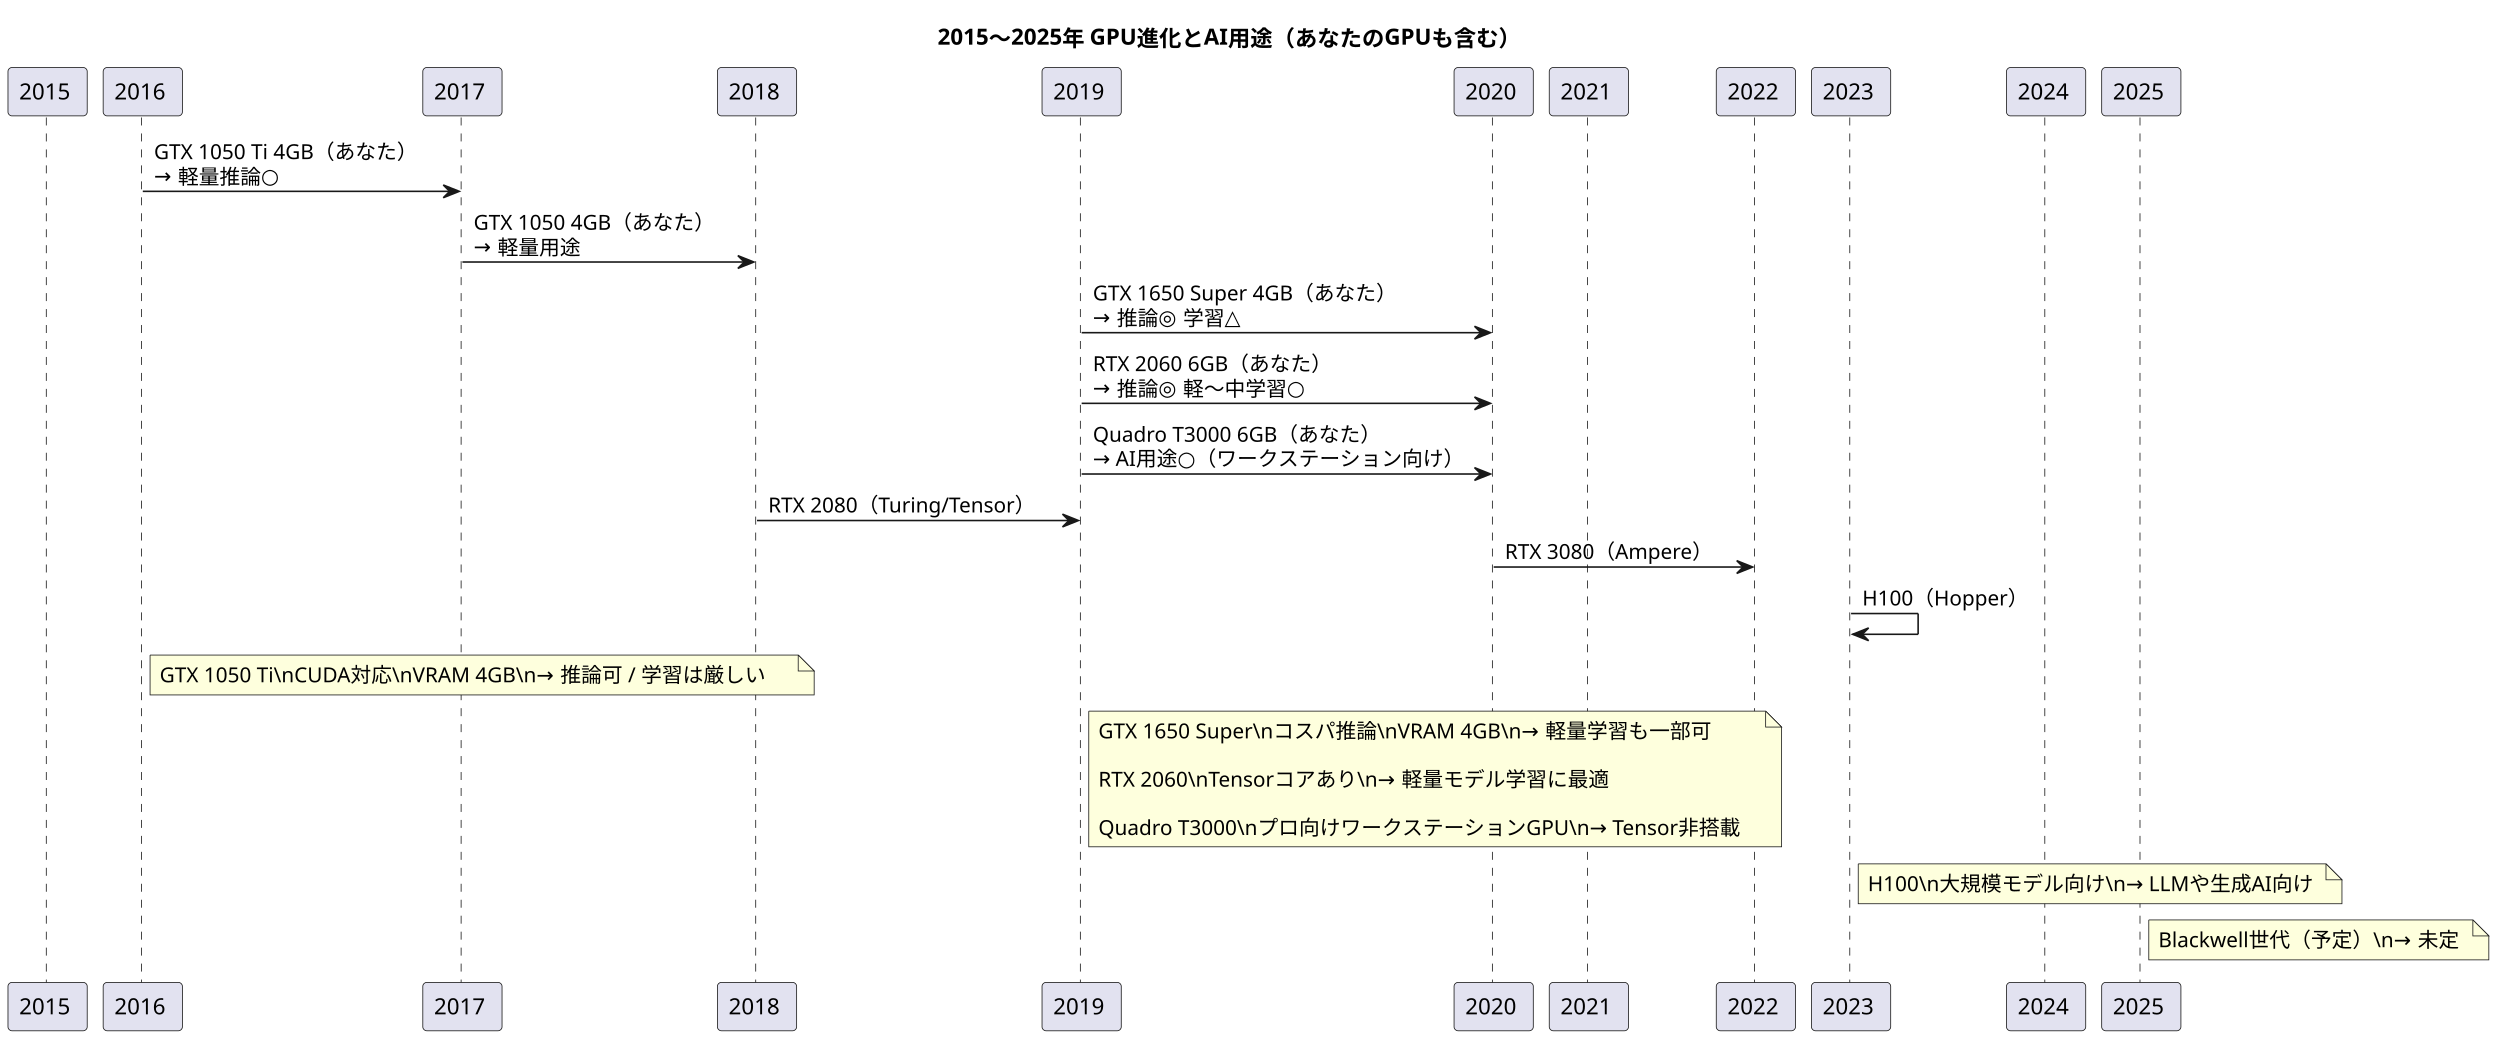
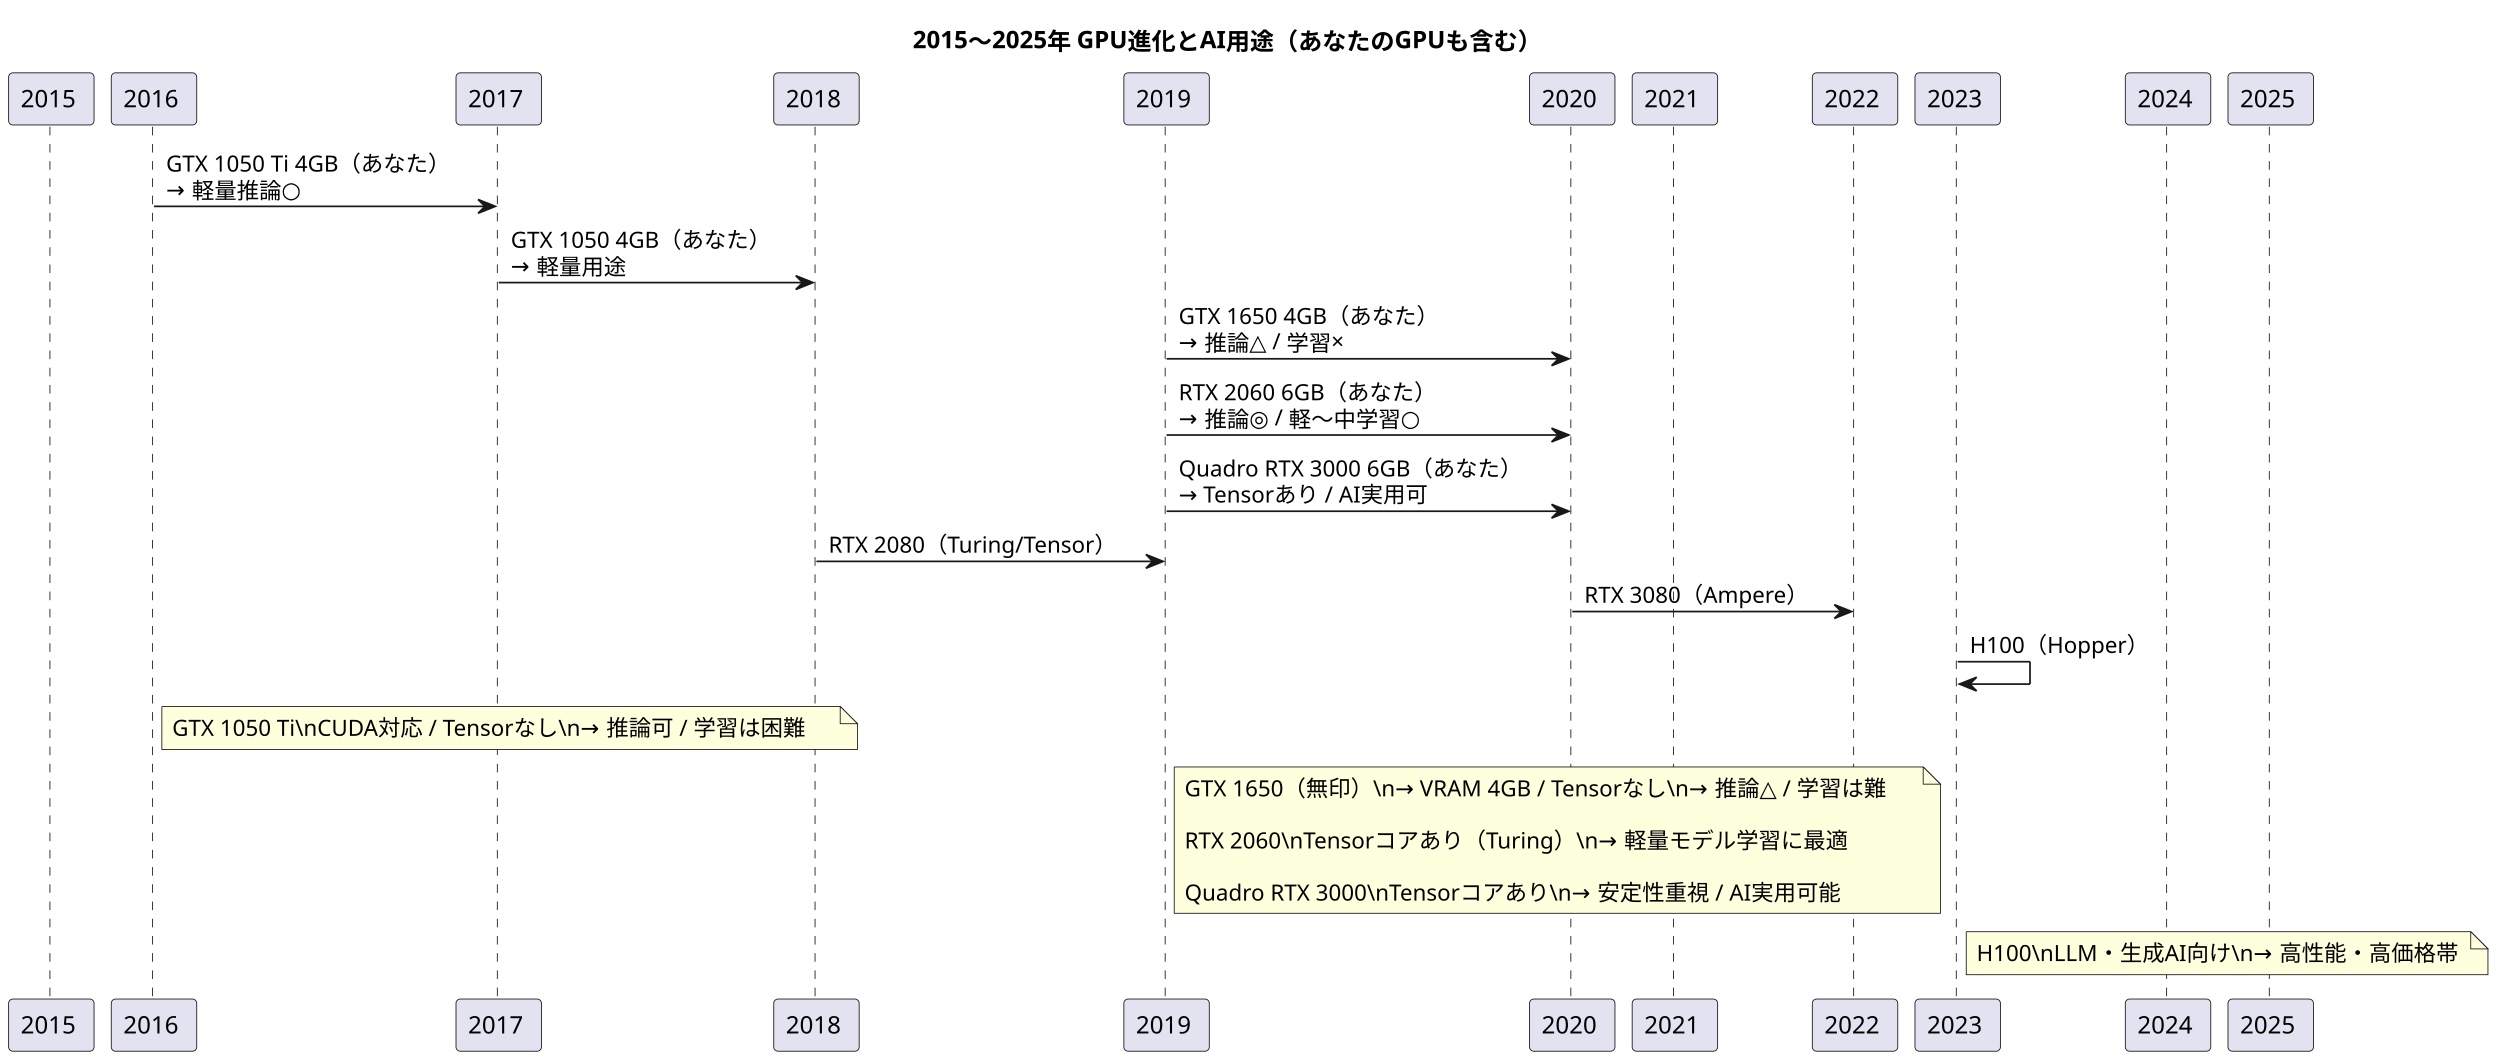
- <svg xmlns="http://www.w3.org/2000/svg" contentStyleType="text/css" data-diagram-type="SEQUENCE" height="651px" preserveAspectRatio="none" style="width:1566px;height:651px;background:#FFFFFF;" version="1.1" viewBox="0 0 1566 651" width="1566px" zoomAndPan="magnify">
+ <svg xmlns="http://www.w3.org/2000/svg" contentStyleType="text/css" data-diagram-type="SEQUENCE" height="616px" preserveAspectRatio="none" style="width:1452px;height:616px;background:#FFFFFF;" version="1.1" viewBox="0 0 1452 616" width="1452px" zoomAndPan="magnify">
  <defs />
  <g>
-     <text fill="#000000" font-family="sans-serif" font-size="14" font-weight="bold" lengthAdjust="spacing" textLength="389.087" x="587.292" y="27.995">2015〜2025年 GPU進化とAI用途（あなたのGPUも含む）</text>
+     <text fill="#000000" font-family="sans-serif" font-size="14" font-weight="bold" lengthAdjust="spacing" textLength="389.087" x="530.097" y="27.995">2015〜2025年 GPU進化とAI用途（あなたのGPUも含む）</text>
    <g>
-       <rect fill="#000000" fill-opacity="0" height="542.789" width="8" x="25.814" y="73.594" />
-       <line style="stroke:#181818;stroke-width:0.5;stroke-dasharray:5.0,5.0;" x1="29" x2="29" y1="73.594" y2="616.383" />
+       <rect fill="#000000" fill-opacity="0" height="507.656" width="8" x="25.814" y="73.594" />
+       <line style="stroke:#181818;stroke-width:0.5;stroke-dasharray:5.0,5.0;" x1="29" x2="29" y1="73.594" y2="581.25" />
    </g>
    <g>
-       <rect fill="#000000" fill-opacity="0" height="542.789" width="8" x="85.443" y="73.594" />
-       <line style="stroke:#181818;stroke-width:0.5;stroke-dasharray:5.0,5.0;" x1="88.629" x2="88.629" y1="73.594" y2="616.383" />
+       <rect fill="#000000" fill-opacity="0" height="507.656" width="8" x="85.443" y="73.594" />
+       <line style="stroke:#181818;stroke-width:0.5;stroke-dasharray:5.0,5.0;" x1="88.629" x2="88.629" y1="73.594" y2="581.25" />
    </g>
    <g>
-       <rect fill="#000000" fill-opacity="0" height="542.789" width="8" x="285.661" y="73.594" />
-       <line style="stroke:#181818;stroke-width:0.5;stroke-dasharray:5.0,5.0;" x1="288.846" x2="288.846" y1="73.594" y2="616.383" />
+       <rect fill="#000000" fill-opacity="0" height="507.656" width="8" x="285.661" y="73.594" />
+       <line style="stroke:#181818;stroke-width:0.5;stroke-dasharray:5.0,5.0;" x1="288.846" x2="288.846" y1="73.594" y2="581.25" />
    </g>
    <g>
-       <rect fill="#000000" fill-opacity="0" height="542.789" width="8" x="470.193" y="73.594" />
-       <line style="stroke:#181818;stroke-width:0.5;stroke-dasharray:5.0,5.0;" x1="473.379" x2="473.379" y1="73.594" y2="616.383" />
+       <rect fill="#000000" fill-opacity="0" height="507.656" width="8" x="470.193" y="73.594" />
+       <line style="stroke:#181818;stroke-width:0.5;stroke-dasharray:5.0,5.0;" x1="473.379" x2="473.379" y1="73.594" y2="581.25" />
    </g>
    <g>
-       <rect fill="#000000" fill-opacity="0" height="542.789" width="8" x="673.546" y="73.594" />
-       <line style="stroke:#181818;stroke-width:0.5;stroke-dasharray:5.0,5.0;" x1="676.732" x2="676.732" y1="73.594" y2="616.383" />
+       <rect fill="#000000" fill-opacity="0" height="507.656" width="8" x="673.546" y="73.594" />
+       <line style="stroke:#181818;stroke-width:0.5;stroke-dasharray:5.0,5.0;" x1="676.732" x2="676.732" y1="73.594" y2="581.25" />
    </g>
    <g>
-       <rect fill="#000000" fill-opacity="0" height="542.789" width="8" x="931.641" y="73.594" />
-       <line style="stroke:#181818;stroke-width:0.5;stroke-dasharray:5.0,5.0;" x1="934.827" x2="934.827" y1="73.594" y2="616.383" />
+       <rect fill="#000000" fill-opacity="0" height="507.656" width="8" x="909.158" y="73.594" />
+       <line style="stroke:#181818;stroke-width:0.5;stroke-dasharray:5.0,5.0;" x1="912.343" x2="912.343" y1="73.594" y2="581.25" />
    </g>
    <g>
-       <rect fill="#000000" fill-opacity="0" height="542.789" width="8" x="991.27" y="73.594" />
-       <line style="stroke:#181818;stroke-width:0.5;stroke-dasharray:5.0,5.0;" x1="994.456" x2="994.456" y1="73.594" y2="616.383" />
+       <rect fill="#000000" fill-opacity="0" height="507.656" width="8" x="968.787" y="73.594" />
+       <line style="stroke:#181818;stroke-width:0.5;stroke-dasharray:5.0,5.0;" x1="971.972" x2="971.972" y1="73.594" y2="581.25" />
    </g>
    <g>
-       <rect fill="#000000" fill-opacity="0" height="542.789" width="8" x="1095.887" y="73.594" />
-       <line style="stroke:#181818;stroke-width:0.5;stroke-dasharray:5.0,5.0;" x1="1099.072" x2="1099.072" y1="73.594" y2="616.383" />
+       <rect fill="#000000" fill-opacity="0" height="507.656" width="8" x="1073.403" y="73.594" />
+       <line style="stroke:#181818;stroke-width:0.5;stroke-dasharray:5.0,5.0;" x1="1076.589" x2="1076.589" y1="73.594" y2="581.25" />
    </g>
    <g>
-       <rect fill="#000000" fill-opacity="0" height="542.789" width="8" x="1155.516" y="73.594" />
-       <line style="stroke:#181818;stroke-width:0.5;stroke-dasharray:5.0,5.0;" x1="1158.701" x2="1158.701" y1="73.594" y2="616.383" />
+       <rect fill="#000000" fill-opacity="0" height="507.656" width="8" x="1133.032" y="73.594" />
+       <line style="stroke:#181818;stroke-width:0.5;stroke-dasharray:5.0,5.0;" x1="1136.218" x2="1136.218" y1="73.594" y2="581.25" />
    </g>
    <g>
-       <rect fill="#000000" fill-opacity="0" height="542.789" width="8" x="1277.68" y="73.594" />
-       <line style="stroke:#181818;stroke-width:0.5;stroke-dasharray:5.0,5.0;" x1="1280.865" x2="1280.865" y1="73.594" y2="616.383" />
+       <rect fill="#000000" fill-opacity="0" height="507.656" width="8" x="1255.196" y="73.594" />
+       <line style="stroke:#181818;stroke-width:0.5;stroke-dasharray:5.0,5.0;" x1="1258.382" x2="1258.382" y1="73.594" y2="581.25" />
    </g>
    <g>
-       <rect fill="#000000" fill-opacity="0" height="542.789" width="8" x="1337.309" y="73.594" />
-       <line style="stroke:#181818;stroke-width:0.5;stroke-dasharray:5.0,5.0;" x1="1340.494" x2="1340.494" y1="73.594" y2="616.383" />
+       <rect fill="#000000" fill-opacity="0" height="507.656" width="8" x="1314.825" y="73.594" />
+       <line style="stroke:#181818;stroke-width:0.5;stroke-dasharray:5.0,5.0;" x1="1318.011" x2="1318.011" y1="73.594" y2="581.25" />
    </g>
    <g class="participant participant-head" data-participant="Y2015">
      <rect fill="#E2E2F0" height="30.297" rx="2.5" ry="2.5" style="stroke:#181818;stroke-width:0.5;" width="49.629" x="5" y="42.297" />
      <text fill="#000000" font-family="sans-serif" font-size="14" lengthAdjust="spacing" textLength="35.629" x="12" y="62.292">2015</text>
    </g>
    <g class="participant participant-tail" data-participant="Y2015">
-       <rect fill="#E2E2F0" height="30.297" rx="2.5" ry="2.5" style="stroke:#181818;stroke-width:0.5;" width="49.629" x="5" y="615.383" />
-       <text fill="#000000" font-family="sans-serif" font-size="14" lengthAdjust="spacing" textLength="35.629" x="12" y="635.378">2015</text>
+       <rect fill="#E2E2F0" height="30.297" rx="2.5" ry="2.5" style="stroke:#181818;stroke-width:0.5;" width="49.629" x="5" y="580.25" />
+       <text fill="#000000" font-family="sans-serif" font-size="14" lengthAdjust="spacing" textLength="35.629" x="12" y="600.245">2015</text>
    </g>
    <g class="participant participant-head" data-participant="Y2016">
      <rect fill="#E2E2F0" height="30.297" rx="2.5" ry="2.5" style="stroke:#181818;stroke-width:0.5;" width="49.629" x="64.629" y="42.297" />
      <text fill="#000000" font-family="sans-serif" font-size="14" lengthAdjust="spacing" textLength="35.629" x="71.629" y="62.292">2016</text>
    </g>
    <g class="participant participant-tail" data-participant="Y2016">
-       <rect fill="#E2E2F0" height="30.297" rx="2.5" ry="2.5" style="stroke:#181818;stroke-width:0.5;" width="49.629" x="64.629" y="615.383" />
-       <text fill="#000000" font-family="sans-serif" font-size="14" lengthAdjust="spacing" textLength="35.629" x="71.629" y="635.378">2016</text>
+       <rect fill="#E2E2F0" height="30.297" rx="2.5" ry="2.5" style="stroke:#181818;stroke-width:0.5;" width="49.629" x="64.629" y="580.25" />
+       <text fill="#000000" font-family="sans-serif" font-size="14" lengthAdjust="spacing" textLength="35.629" x="71.629" y="600.245">2016</text>
    </g>
    <g class="participant participant-head" data-participant="Y2017">
      <rect fill="#E2E2F0" height="30.297" rx="2.5" ry="2.5" style="stroke:#181818;stroke-width:0.5;" width="49.629" x="264.846" y="42.297" />
      <text fill="#000000" font-family="sans-serif" font-size="14" lengthAdjust="spacing" textLength="35.629" x="271.846" y="62.292">2017</text>
    </g>
    <g class="participant participant-tail" data-participant="Y2017">
-       <rect fill="#E2E2F0" height="30.297" rx="2.5" ry="2.5" style="stroke:#181818;stroke-width:0.5;" width="49.629" x="264.846" y="615.383" />
-       <text fill="#000000" font-family="sans-serif" font-size="14" lengthAdjust="spacing" textLength="35.629" x="271.846" y="635.378">2017</text>
+       <rect fill="#E2E2F0" height="30.297" rx="2.5" ry="2.5" style="stroke:#181818;stroke-width:0.5;" width="49.629" x="264.846" y="580.25" />
+       <text fill="#000000" font-family="sans-serif" font-size="14" lengthAdjust="spacing" textLength="35.629" x="271.846" y="600.245">2017</text>
    </g>
    <g class="participant participant-head" data-participant="Y2018">
      <rect fill="#E2E2F0" height="30.297" rx="2.5" ry="2.5" style="stroke:#181818;stroke-width:0.5;" width="49.629" x="449.379" y="42.297" />
      <text fill="#000000" font-family="sans-serif" font-size="14" lengthAdjust="spacing" textLength="35.629" x="456.379" y="62.292">2018</text>
    </g>
    <g class="participant participant-tail" data-participant="Y2018">
-       <rect fill="#E2E2F0" height="30.297" rx="2.5" ry="2.5" style="stroke:#181818;stroke-width:0.5;" width="49.629" x="449.379" y="615.383" />
-       <text fill="#000000" font-family="sans-serif" font-size="14" lengthAdjust="spacing" textLength="35.629" x="456.379" y="635.378">2018</text>
+       <rect fill="#E2E2F0" height="30.297" rx="2.5" ry="2.5" style="stroke:#181818;stroke-width:0.5;" width="49.629" x="449.379" y="580.25" />
+       <text fill="#000000" font-family="sans-serif" font-size="14" lengthAdjust="spacing" textLength="35.629" x="456.379" y="600.245">2018</text>
    </g>
    <g class="participant participant-head" data-participant="Y2019">
      <rect fill="#E2E2F0" height="30.297" rx="2.5" ry="2.5" style="stroke:#181818;stroke-width:0.5;" width="49.629" x="652.732" y="42.297" />
      <text fill="#000000" font-family="sans-serif" font-size="14" lengthAdjust="spacing" textLength="35.629" x="659.732" y="62.292">2019</text>
    </g>
    <g class="participant participant-tail" data-participant="Y2019">
-       <rect fill="#E2E2F0" height="30.297" rx="2.5" ry="2.5" style="stroke:#181818;stroke-width:0.5;" width="49.629" x="652.732" y="615.383" />
-       <text fill="#000000" font-family="sans-serif" font-size="14" lengthAdjust="spacing" textLength="35.629" x="659.732" y="635.378">2019</text>
+       <rect fill="#E2E2F0" height="30.297" rx="2.5" ry="2.5" style="stroke:#181818;stroke-width:0.5;" width="49.629" x="652.732" y="580.25" />
+       <text fill="#000000" font-family="sans-serif" font-size="14" lengthAdjust="spacing" textLength="35.629" x="659.732" y="600.245">2019</text>
    </g>
    <g class="participant participant-head" data-participant="Y2020">
-       <rect fill="#E2E2F0" height="30.297" rx="2.5" ry="2.5" style="stroke:#181818;stroke-width:0.5;" width="49.629" x="910.827" y="42.297" />
-       <text fill="#000000" font-family="sans-serif" font-size="14" lengthAdjust="spacing" textLength="35.629" x="917.827" y="62.292">2020</text>
+       <rect fill="#E2E2F0" height="30.297" rx="2.5" ry="2.5" style="stroke:#181818;stroke-width:0.5;" width="49.629" x="888.343" y="42.297" />
+       <text fill="#000000" font-family="sans-serif" font-size="14" lengthAdjust="spacing" textLength="35.629" x="895.343" y="62.292">2020</text>
    </g>
    <g class="participant participant-tail" data-participant="Y2020">
-       <rect fill="#E2E2F0" height="30.297" rx="2.5" ry="2.5" style="stroke:#181818;stroke-width:0.5;" width="49.629" x="910.827" y="615.383" />
-       <text fill="#000000" font-family="sans-serif" font-size="14" lengthAdjust="spacing" textLength="35.629" x="917.827" y="635.378">2020</text>
+       <rect fill="#E2E2F0" height="30.297" rx="2.5" ry="2.5" style="stroke:#181818;stroke-width:0.5;" width="49.629" x="888.343" y="580.25" />
+       <text fill="#000000" font-family="sans-serif" font-size="14" lengthAdjust="spacing" textLength="35.629" x="895.343" y="600.245">2020</text>
    </g>
    <g class="participant participant-head" data-participant="Y2021">
-       <rect fill="#E2E2F0" height="30.297" rx="2.5" ry="2.5" style="stroke:#181818;stroke-width:0.5;" width="49.629" x="970.456" y="42.297" />
-       <text fill="#000000" font-family="sans-serif" font-size="14" lengthAdjust="spacing" textLength="35.629" x="977.456" y="62.292">2021</text>
+       <rect fill="#E2E2F0" height="30.297" rx="2.5" ry="2.5" style="stroke:#181818;stroke-width:0.5;" width="49.629" x="947.972" y="42.297" />
+       <text fill="#000000" font-family="sans-serif" font-size="14" lengthAdjust="spacing" textLength="35.629" x="954.972" y="62.292">2021</text>
    </g>
    <g class="participant participant-tail" data-participant="Y2021">
-       <rect fill="#E2E2F0" height="30.297" rx="2.5" ry="2.5" style="stroke:#181818;stroke-width:0.5;" width="49.629" x="970.456" y="615.383" />
-       <text fill="#000000" font-family="sans-serif" font-size="14" lengthAdjust="spacing" textLength="35.629" x="977.456" y="635.378">2021</text>
+       <rect fill="#E2E2F0" height="30.297" rx="2.5" ry="2.5" style="stroke:#181818;stroke-width:0.5;" width="49.629" x="947.972" y="580.25" />
+       <text fill="#000000" font-family="sans-serif" font-size="14" lengthAdjust="spacing" textLength="35.629" x="954.972" y="600.245">2021</text>
    </g>
    <g class="participant participant-head" data-participant="Y2022">
-       <rect fill="#E2E2F0" height="30.297" rx="2.5" ry="2.5" style="stroke:#181818;stroke-width:0.5;" width="49.629" x="1075.072" y="42.297" />
-       <text fill="#000000" font-family="sans-serif" font-size="14" lengthAdjust="spacing" textLength="35.629" x="1082.072" y="62.292">2022</text>
+       <rect fill="#E2E2F0" height="30.297" rx="2.5" ry="2.5" style="stroke:#181818;stroke-width:0.5;" width="49.629" x="1052.589" y="42.297" />
+       <text fill="#000000" font-family="sans-serif" font-size="14" lengthAdjust="spacing" textLength="35.629" x="1059.589" y="62.292">2022</text>
    </g>
    <g class="participant participant-tail" data-participant="Y2022">
-       <rect fill="#E2E2F0" height="30.297" rx="2.5" ry="2.5" style="stroke:#181818;stroke-width:0.5;" width="49.629" x="1075.072" y="615.383" />
-       <text fill="#000000" font-family="sans-serif" font-size="14" lengthAdjust="spacing" textLength="35.629" x="1082.072" y="635.378">2022</text>
+       <rect fill="#E2E2F0" height="30.297" rx="2.5" ry="2.5" style="stroke:#181818;stroke-width:0.5;" width="49.629" x="1052.589" y="580.25" />
+       <text fill="#000000" font-family="sans-serif" font-size="14" lengthAdjust="spacing" textLength="35.629" x="1059.589" y="600.245">2022</text>
    </g>
    <g class="participant participant-head" data-participant="Y2023">
-       <rect fill="#E2E2F0" height="30.297" rx="2.5" ry="2.5" style="stroke:#181818;stroke-width:0.5;" width="49.629" x="1134.701" y="42.297" />
-       <text fill="#000000" font-family="sans-serif" font-size="14" lengthAdjust="spacing" textLength="35.629" x="1141.701" y="62.292">2023</text>
+       <rect fill="#E2E2F0" height="30.297" rx="2.5" ry="2.5" style="stroke:#181818;stroke-width:0.5;" width="49.629" x="1112.218" y="42.297" />
+       <text fill="#000000" font-family="sans-serif" font-size="14" lengthAdjust="spacing" textLength="35.629" x="1119.218" y="62.292">2023</text>
    </g>
    <g class="participant participant-tail" data-participant="Y2023">
-       <rect fill="#E2E2F0" height="30.297" rx="2.5" ry="2.5" style="stroke:#181818;stroke-width:0.5;" width="49.629" x="1134.701" y="615.383" />
-       <text fill="#000000" font-family="sans-serif" font-size="14" lengthAdjust="spacing" textLength="35.629" x="1141.701" y="635.378">2023</text>
+       <rect fill="#E2E2F0" height="30.297" rx="2.5" ry="2.5" style="stroke:#181818;stroke-width:0.5;" width="49.629" x="1112.218" y="580.25" />
+       <text fill="#000000" font-family="sans-serif" font-size="14" lengthAdjust="spacing" textLength="35.629" x="1119.218" y="600.245">2023</text>
    </g>
    <g class="participant participant-head" data-participant="Y2024">
-       <rect fill="#E2E2F0" height="30.297" rx="2.5" ry="2.5" style="stroke:#181818;stroke-width:0.5;" width="49.629" x="1256.865" y="42.297" />
-       <text fill="#000000" font-family="sans-serif" font-size="14" lengthAdjust="spacing" textLength="35.629" x="1263.865" y="62.292">2024</text>
+       <rect fill="#E2E2F0" height="30.297" rx="2.5" ry="2.5" style="stroke:#181818;stroke-width:0.5;" width="49.629" x="1234.382" y="42.297" />
+       <text fill="#000000" font-family="sans-serif" font-size="14" lengthAdjust="spacing" textLength="35.629" x="1241.382" y="62.292">2024</text>
    </g>
    <g class="participant participant-tail" data-participant="Y2024">
-       <rect fill="#E2E2F0" height="30.297" rx="2.5" ry="2.5" style="stroke:#181818;stroke-width:0.5;" width="49.629" x="1256.865" y="615.383" />
-       <text fill="#000000" font-family="sans-serif" font-size="14" lengthAdjust="spacing" textLength="35.629" x="1263.865" y="635.378">2024</text>
+       <rect fill="#E2E2F0" height="30.297" rx="2.5" ry="2.5" style="stroke:#181818;stroke-width:0.5;" width="49.629" x="1234.382" y="580.25" />
+       <text fill="#000000" font-family="sans-serif" font-size="14" lengthAdjust="spacing" textLength="35.629" x="1241.382" y="600.245">2024</text>
    </g>
    <g class="participant participant-head" data-participant="Y2025">
-       <rect fill="#E2E2F0" height="30.297" rx="2.5" ry="2.5" style="stroke:#181818;stroke-width:0.5;" width="49.629" x="1316.494" y="42.297" />
-       <text fill="#000000" font-family="sans-serif" font-size="14" lengthAdjust="spacing" textLength="35.629" x="1323.494" y="62.292">2025</text>
+       <rect fill="#E2E2F0" height="30.297" rx="2.5" ry="2.5" style="stroke:#181818;stroke-width:0.5;" width="49.629" x="1294.011" y="42.297" />
+       <text fill="#000000" font-family="sans-serif" font-size="14" lengthAdjust="spacing" textLength="35.629" x="1301.011" y="62.292">2025</text>
    </g>
    <g class="participant participant-tail" data-participant="Y2025">
-       <rect fill="#E2E2F0" height="30.297" rx="2.5" ry="2.5" style="stroke:#181818;stroke-width:0.5;" width="49.629" x="1316.494" y="615.383" />
-       <text fill="#000000" font-family="sans-serif" font-size="14" lengthAdjust="spacing" textLength="35.629" x="1323.494" y="635.378">2025</text>
+       <rect fill="#E2E2F0" height="30.297" rx="2.5" ry="2.5" style="stroke:#181818;stroke-width:0.5;" width="49.629" x="1294.011" y="580.25" />
+       <text fill="#000000" font-family="sans-serif" font-size="14" lengthAdjust="spacing" textLength="35.629" x="1301.011" y="600.245">2025</text>
    </g>
    <g class="message" data-participant-1="Y2016" data-participant-2="Y2017">
      <polygon fill="#181818" points="277.661,115.859,287.661,119.859,277.661,123.859,281.661,119.859" style="stroke:#181818;stroke-width:1;" />
      <line style="stroke:#181818;stroke-width:1;" x1="89.443" x2="283.661" y1="119.859" y2="119.859" />
      <text fill="#000000" font-family="sans-serif" font-size="13" lengthAdjust="spacing" textLength="176.217" x="96.443" y="99.661">GTX 1050 Ti 4GB（あなた）</text>
      <text fill="#000000" font-family="sans-serif" font-size="13" lengthAdjust="spacing" textLength="78.368" x="96.443" y="114.793">→ 軽量推論○</text>
    </g>
    <g class="message" data-participant-1="Y2017" data-participant-2="Y2018">
      <polygon fill="#181818" points="462.193,160.125,472.193,164.125,462.193,168.125,466.193,164.125" style="stroke:#181818;stroke-width:1;" />
      <line style="stroke:#181818;stroke-width:1;" x1="289.661" x2="468.193" y1="164.125" y2="164.125" />
      <text fill="#000000" font-family="sans-serif" font-size="13" lengthAdjust="spacing" textLength="160.532" x="296.661" y="143.926">GTX 1050 4GB（あなた）</text>
      <text fill="#000000" font-family="sans-serif" font-size="13" lengthAdjust="spacing" textLength="67.025" x="296.661" y="159.059">→ 軽量用途</text>
    </g>
    <g class="message" data-participant-1="Y2019" data-participant-2="Y2020">
-       <polygon fill="#181818" points="923.641,204.391,933.641,208.391,923.641,212.391,927.641,208.391" style="stroke:#181818;stroke-width:1;" />
-       <line style="stroke:#181818;stroke-width:1;" x1="677.546" x2="929.641" y1="208.391" y2="208.391" />
-       <text fill="#000000" font-family="sans-serif" font-size="13" lengthAdjust="spacing" textLength="202.751" x="684.546" y="188.192">GTX 1650 Super 4GB（あなた）</text>
-       <text fill="#000000" font-family="sans-serif" font-size="13" lengthAdjust="spacing" textLength="92.498" x="684.546" y="203.325">→ 推論◎ 学習△</text>
+       <polygon fill="#181818" points="901.158,204.391,911.158,208.391,901.158,212.391,905.158,208.391" style="stroke:#181818;stroke-width:1;" />
+       <line style="stroke:#181818;stroke-width:1;" x1="677.546" x2="907.158" y1="208.391" y2="208.391" />
+       <text fill="#000000" font-family="sans-serif" font-size="13" lengthAdjust="spacing" textLength="160.532" x="684.546" y="188.192">GTX 1650 4GB（あなた）</text>
+       <text fill="#000000" font-family="sans-serif" font-size="13" lengthAdjust="spacing" textLength="100.56" x="684.546" y="203.325">→ 推論△ / 学習×</text>
    </g>
    <g class="message" data-participant-1="Y2019" data-participant-2="Y2020">
-       <polygon fill="#181818" points="923.641,248.656,933.641,252.656,923.641,256.656,927.641,252.656" style="stroke:#181818;stroke-width:1;" />
-       <line style="stroke:#181818;stroke-width:1;" x1="677.546" x2="929.641" y1="252.656" y2="252.656" />
+       <polygon fill="#181818" points="901.158,248.656,911.158,252.656,901.158,256.656,905.158,252.656" style="stroke:#181818;stroke-width:1;" />
+       <line style="stroke:#181818;stroke-width:1;" x1="677.546" x2="907.158" y1="252.656" y2="252.656" />
      <text fill="#000000" font-family="sans-serif" font-size="13" lengthAdjust="spacing" textLength="159.491" x="684.546" y="232.458">RTX 2060 6GB（あなた）</text>
-       <text fill="#000000" font-family="sans-serif" font-size="13" lengthAdjust="spacing" textLength="132.844" x="684.546" y="247.59">→ 推論◎ 軽〜中学習○</text>
+       <text fill="#000000" font-family="sans-serif" font-size="13" lengthAdjust="spacing" textLength="141.356" x="684.546" y="247.59">→ 推論◎ / 軽〜中学習○</text>
    </g>
    <g class="message" data-participant-1="Y2019" data-participant-2="Y2020">
-       <polygon fill="#181818" points="923.641,292.922,933.641,296.922,923.641,300.922,927.641,296.922" style="stroke:#181818;stroke-width:1;" />
-       <line style="stroke:#181818;stroke-width:1;" x1="677.546" x2="929.641" y1="296.922" y2="296.922" />
-       <text fill="#000000" font-family="sans-serif" font-size="13" lengthAdjust="spacing" textLength="189.541" x="684.546" y="276.723">Quadro T3000 6GB（あなた）</text>
-       <text fill="#000000" font-family="sans-serif" font-size="13" lengthAdjust="spacing" textLength="234.095" x="684.546" y="291.856">→ AI用途○（ワークステーション向け）</text>
+       <polygon fill="#181818" points="901.158,292.922,911.158,296.922,901.158,300.922,905.158,296.922" style="stroke:#181818;stroke-width:1;" />
+       <line style="stroke:#181818;stroke-width:1;" x1="677.546" x2="907.158" y1="296.922" y2="296.922" />
+       <text fill="#000000" font-family="sans-serif" font-size="13" lengthAdjust="spacing" textLength="211.612" x="684.546" y="276.723">Quadro RTX 3000 6GB（あなた）</text>
+       <text fill="#000000" font-family="sans-serif" font-size="13" lengthAdjust="spacing" textLength="149.646" x="684.546" y="291.856">→ Tensorあり / AI実用可</text>
    </g>
    <g class="message" data-participant-1="Y2018" data-participant-2="Y2019">
      <polygon fill="#181818" points="665.546,322.055,675.546,326.055,665.546,330.055,669.546,326.055" style="stroke:#181818;stroke-width:1;" />
      <line style="stroke:#181818;stroke-width:1;" x1="474.193" x2="671.546" y1="326.055" y2="326.055" />
      <text fill="#000000" font-family="sans-serif" font-size="13" lengthAdjust="spacing" textLength="179.353" x="481.193" y="320.989">RTX 2080（Turing/Tensor）</text>
    </g>
    <g class="message" data-participant-1="Y2020" data-participant-2="Y2022">
-       <polygon fill="#181818" points="1087.887,351.188,1097.887,355.188,1087.887,359.188,1091.887,355.188" style="stroke:#181818;stroke-width:1;" />
-       <line style="stroke:#181818;stroke-width:1;" x1="935.641" x2="1093.887" y1="355.188" y2="355.188" />
-       <text fill="#000000" font-family="sans-serif" font-size="13" lengthAdjust="spacing" textLength="140.245" x="942.641" y="350.122">RTX 3080（Ampere）</text>
+       <polygon fill="#181818" points="1065.403,351.188,1075.403,355.188,1065.403,359.188,1069.403,355.188" style="stroke:#181818;stroke-width:1;" />
+       <line style="stroke:#181818;stroke-width:1;" x1="913.158" x2="1071.403" y1="355.188" y2="355.188" />
+       <text fill="#000000" font-family="sans-serif" font-size="13" lengthAdjust="spacing" textLength="140.245" x="920.158" y="350.122">RTX 3080（Ampere）</text>
    </g>
    <g class="message" data-participant-1="Y2023" data-participant-2="Y2023">
-       <line style="stroke:#181818;stroke-width:1;" x1="1159.516" x2="1201.516" y1="384.32" y2="384.32" />
-       <line style="stroke:#181818;stroke-width:1;" x1="1201.516" x2="1201.516" y1="384.32" y2="397.32" />
-       <line style="stroke:#181818;stroke-width:1;" x1="1160.516" x2="1201.516" y1="397.32" y2="397.32" />
-       <polygon fill="#181818" points="1170.516,393.32,1160.516,397.32,1170.516,401.32,1166.516,397.32" style="stroke:#181818;stroke-width:1;" />
-       <text fill="#000000" font-family="sans-serif" font-size="13" lengthAdjust="spacing" textLength="108.164" x="1166.516" y="379.254">H100（Hopper）</text>
+       <line style="stroke:#181818;stroke-width:1;" x1="1137.032" x2="1179.032" y1="384.32" y2="384.32" />
+       <line style="stroke:#181818;stroke-width:1;" x1="1179.032" x2="1179.032" y1="384.32" y2="397.32" />
+       <line style="stroke:#181818;stroke-width:1;" x1="1138.032" x2="1179.032" y1="397.32" y2="397.32" />
+       <polygon fill="#181818" points="1148.032,393.32,1138.032,397.32,1148.032,401.32,1144.032,397.32" style="stroke:#181818;stroke-width:1;" />
+       <text fill="#000000" font-family="sans-serif" font-size="13" lengthAdjust="spacing" textLength="108.164" x="1144.032" y="379.254">H100（Hopper）</text>
    </g>
-     <path d="M94,410.32 L94,435.32 L510,435.32 L510,420.32 L500,410.32 L94,410.32" fill="#FEFFDD" style="stroke:#181818;stroke-width:0.5;" />
-     <path d="M500,410.32 L500,420.32 L510,420.32 L500,410.32" fill="#FEFFDD" style="stroke:#181818;stroke-width:0.5;" />
-     <text fill="#000000" font-family="sans-serif" font-size="13" lengthAdjust="spacing" textLength="395.275" x="100" y="427.387">GTX 1050 Ti\nCUDA対応\nVRAM 4GB\n→ 推論可 / 学習は厳しい</text>
-     <path d="M682,445.453 L682,530.453 L1116,530.453 L1116,455.453 L1106,445.453 L682,445.453" fill="#FEFFDD" style="stroke:#181818;stroke-width:0.5;" />
-     <path d="M1106,445.453 L1106,455.453 L1116,455.453 L1106,445.453" fill="#FEFFDD" style="stroke:#181818;stroke-width:0.5;" />
-     <text fill="#000000" font-family="sans-serif" font-size="13" lengthAdjust="spacing" textLength="397.668" x="688" y="462.52">GTX 1650 Super\nコスパ推論\nVRAM 4GB\n→ 軽量学習も一部可</text>
+     <path d="M94,410.32 L94,435.32 L498,435.32 L498,420.32 L488,410.32 L94,410.32" fill="#FEFFDD" style="stroke:#181818;stroke-width:0.5;" />
+     <path d="M488,410.32 L488,420.32 L498,420.32 L488,410.32" fill="#FEFFDD" style="stroke:#181818;stroke-width:0.5;" />
+     <text fill="#000000" font-family="sans-serif" font-size="13" lengthAdjust="spacing" textLength="383.119" x="100" y="427.387">GTX 1050 Ti\nCUDA対応 / Tensorなし\n→ 推論可 / 学習は困難</text>
+     <path d="M682,445.453 L682,530.453 L1127,530.453 L1127,455.453 L1117,445.453 L682,445.453" fill="#FEFFDD" style="stroke:#181818;stroke-width:0.5;" />
+     <path d="M1117,445.453 L1117,455.453 L1127,455.453 L1117,445.453" fill="#FEFFDD" style="stroke:#181818;stroke-width:0.5;" />
+     <text fill="#000000" font-family="sans-serif" font-size="13" lengthAdjust="spacing" textLength="424.392" x="688" y="462.52">GTX 1650（無印）\n→ VRAM 4GB / Tensorなし\n→ 推論△ / 学習は難</text>
    <text fill="#000000" font-family="sans-serif" font-size="13" lengthAdjust="spacing" textLength="4.132" x="688" y="477.653"> </text>
-     <text fill="#000000" font-family="sans-serif" font-size="13" lengthAdjust="spacing" textLength="329.608" x="688" y="492.786">RTX 2060\nTensorコアあり\n→ 軽量モデル学習に最適</text>
+     <text fill="#000000" font-family="sans-serif" font-size="13" lengthAdjust="spacing" textLength="397.236" x="688" y="492.786">RTX 2060\nTensorコアあり（Turing）\n→ 軽量モデル学習に最適</text>
    <text fill="#000000" font-family="sans-serif" font-size="13" lengthAdjust="spacing" textLength="4.132" x="688" y="507.918"> </text>
-     <text fill="#000000" font-family="sans-serif" font-size="13" lengthAdjust="spacing" textLength="413.087" x="688" y="523.051">Quadro T3000\nプロ向けワークステーションGPU\n→ Tensor非搭載</text>
-     <path d="M1164,541.117 L1164,566.117 L1467,566.117 L1467,551.117 L1457,541.117 L1164,541.117" fill="#FEFFDD" style="stroke:#181818;stroke-width:0.5;" />
-     <path d="M1457,541.117 L1457,551.117 L1467,551.117 L1457,541.117" fill="#FEFFDD" style="stroke:#181818;stroke-width:0.5;" />
-     <text fill="#000000" font-family="sans-serif" font-size="13" lengthAdjust="spacing" textLength="282.281" x="1170" y="558.184">H100\n大規模モデル向け\n→ LLMや生成AI向け</text>
-     <path d="M1346,576.25 L1346,601.25 L1559,601.25 L1559,586.25 L1549,576.25 L1346,576.25" fill="#FEFFDD" style="stroke:#181818;stroke-width:0.5;" />
-     <path d="M1549,576.25 L1549,586.25 L1559,586.25 L1549,576.25" fill="#FEFFDD" style="stroke:#181818;stroke-width:0.5;" />
-     <text fill="#000000" font-family="sans-serif" font-size="13" lengthAdjust="spacing" textLength="192.671" x="1352" y="593.317">Blackwell世代（予定）\n→ 未定</text>
+     <text fill="#000000" font-family="sans-serif" font-size="13" lengthAdjust="spacing" textLength="394.101" x="688" y="523.051">Quadro RTX 3000\nTensorコアあり\n→ 安定性重視 / AI実用可能</text>
+     <path d="M1142,541.117 L1142,566.117 L1445,566.117 L1445,551.117 L1435,541.117 L1142,541.117" fill="#FEFFDD" style="stroke:#181818;stroke-width:0.5;" />
+     <path d="M1435,541.117 L1435,551.117 L1445,551.117 L1435,541.117" fill="#FEFFDD" style="stroke:#181818;stroke-width:0.5;" />
+     <text fill="#000000" font-family="sans-serif" font-size="13" lengthAdjust="spacing" textLength="282.281" x="1148" y="558.184">H100\nLLM・生成AI向け\n→ 高性能・高価格帯</text>
  </g>
</svg>
